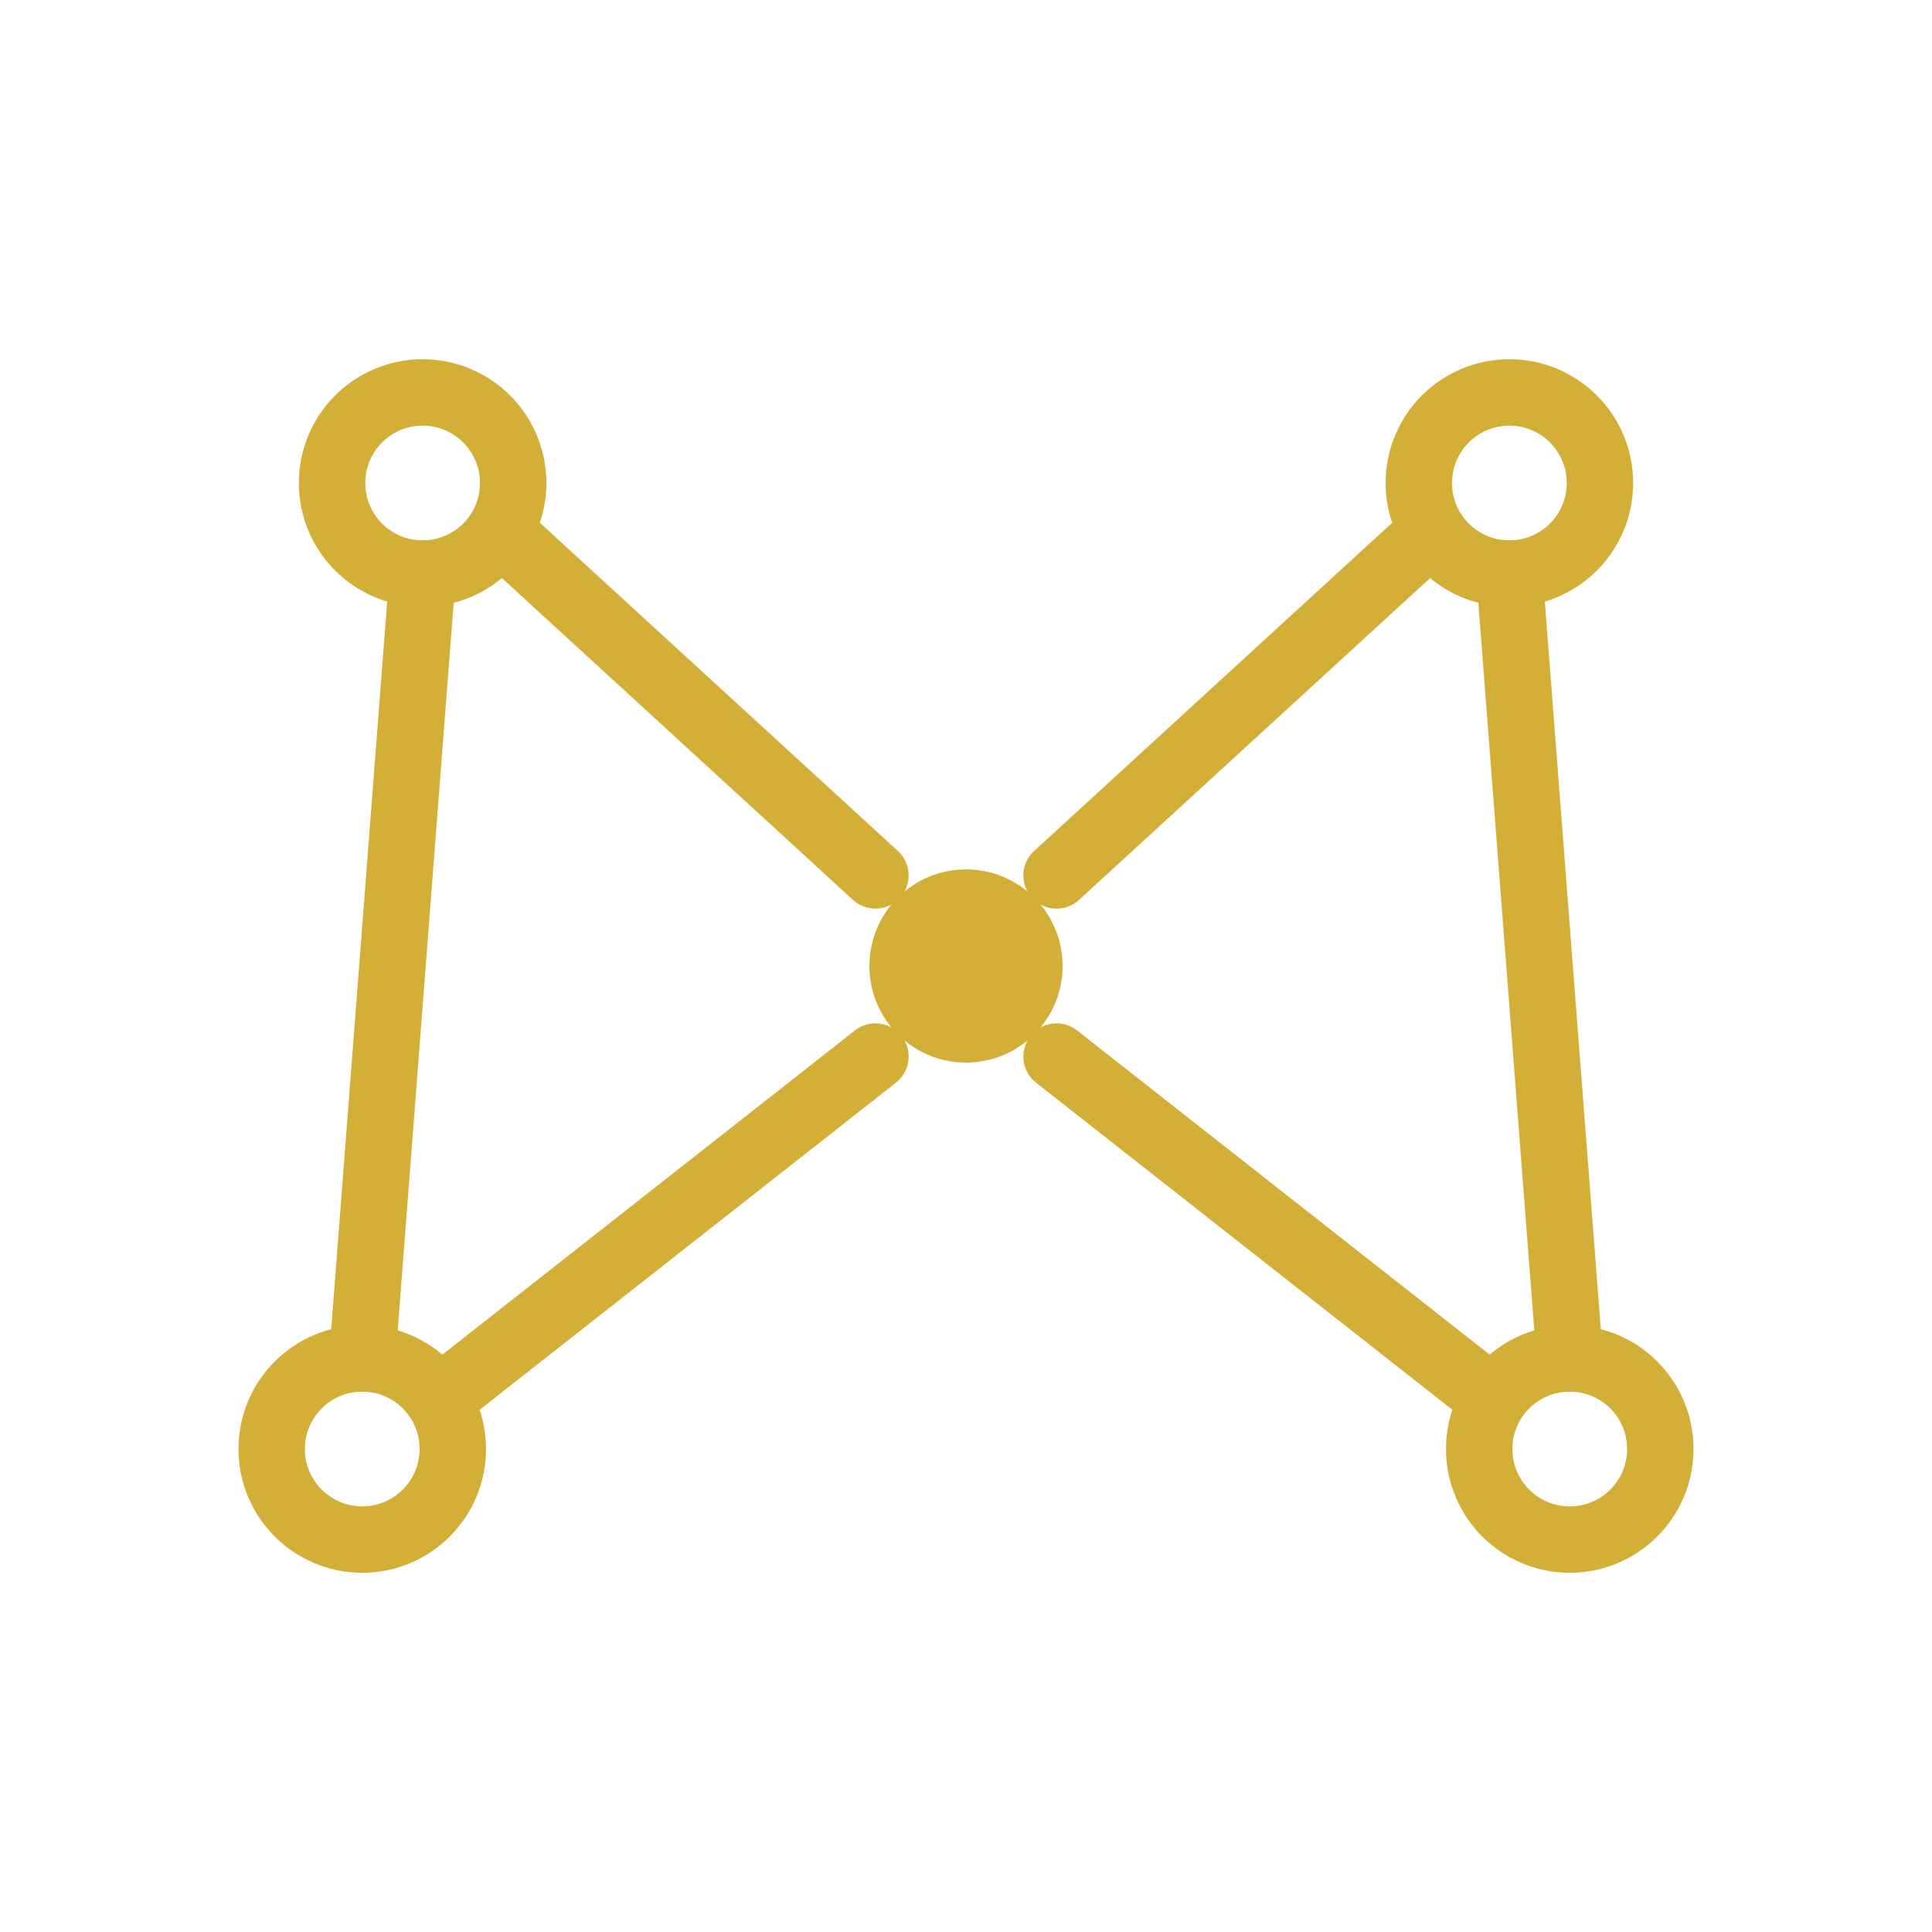
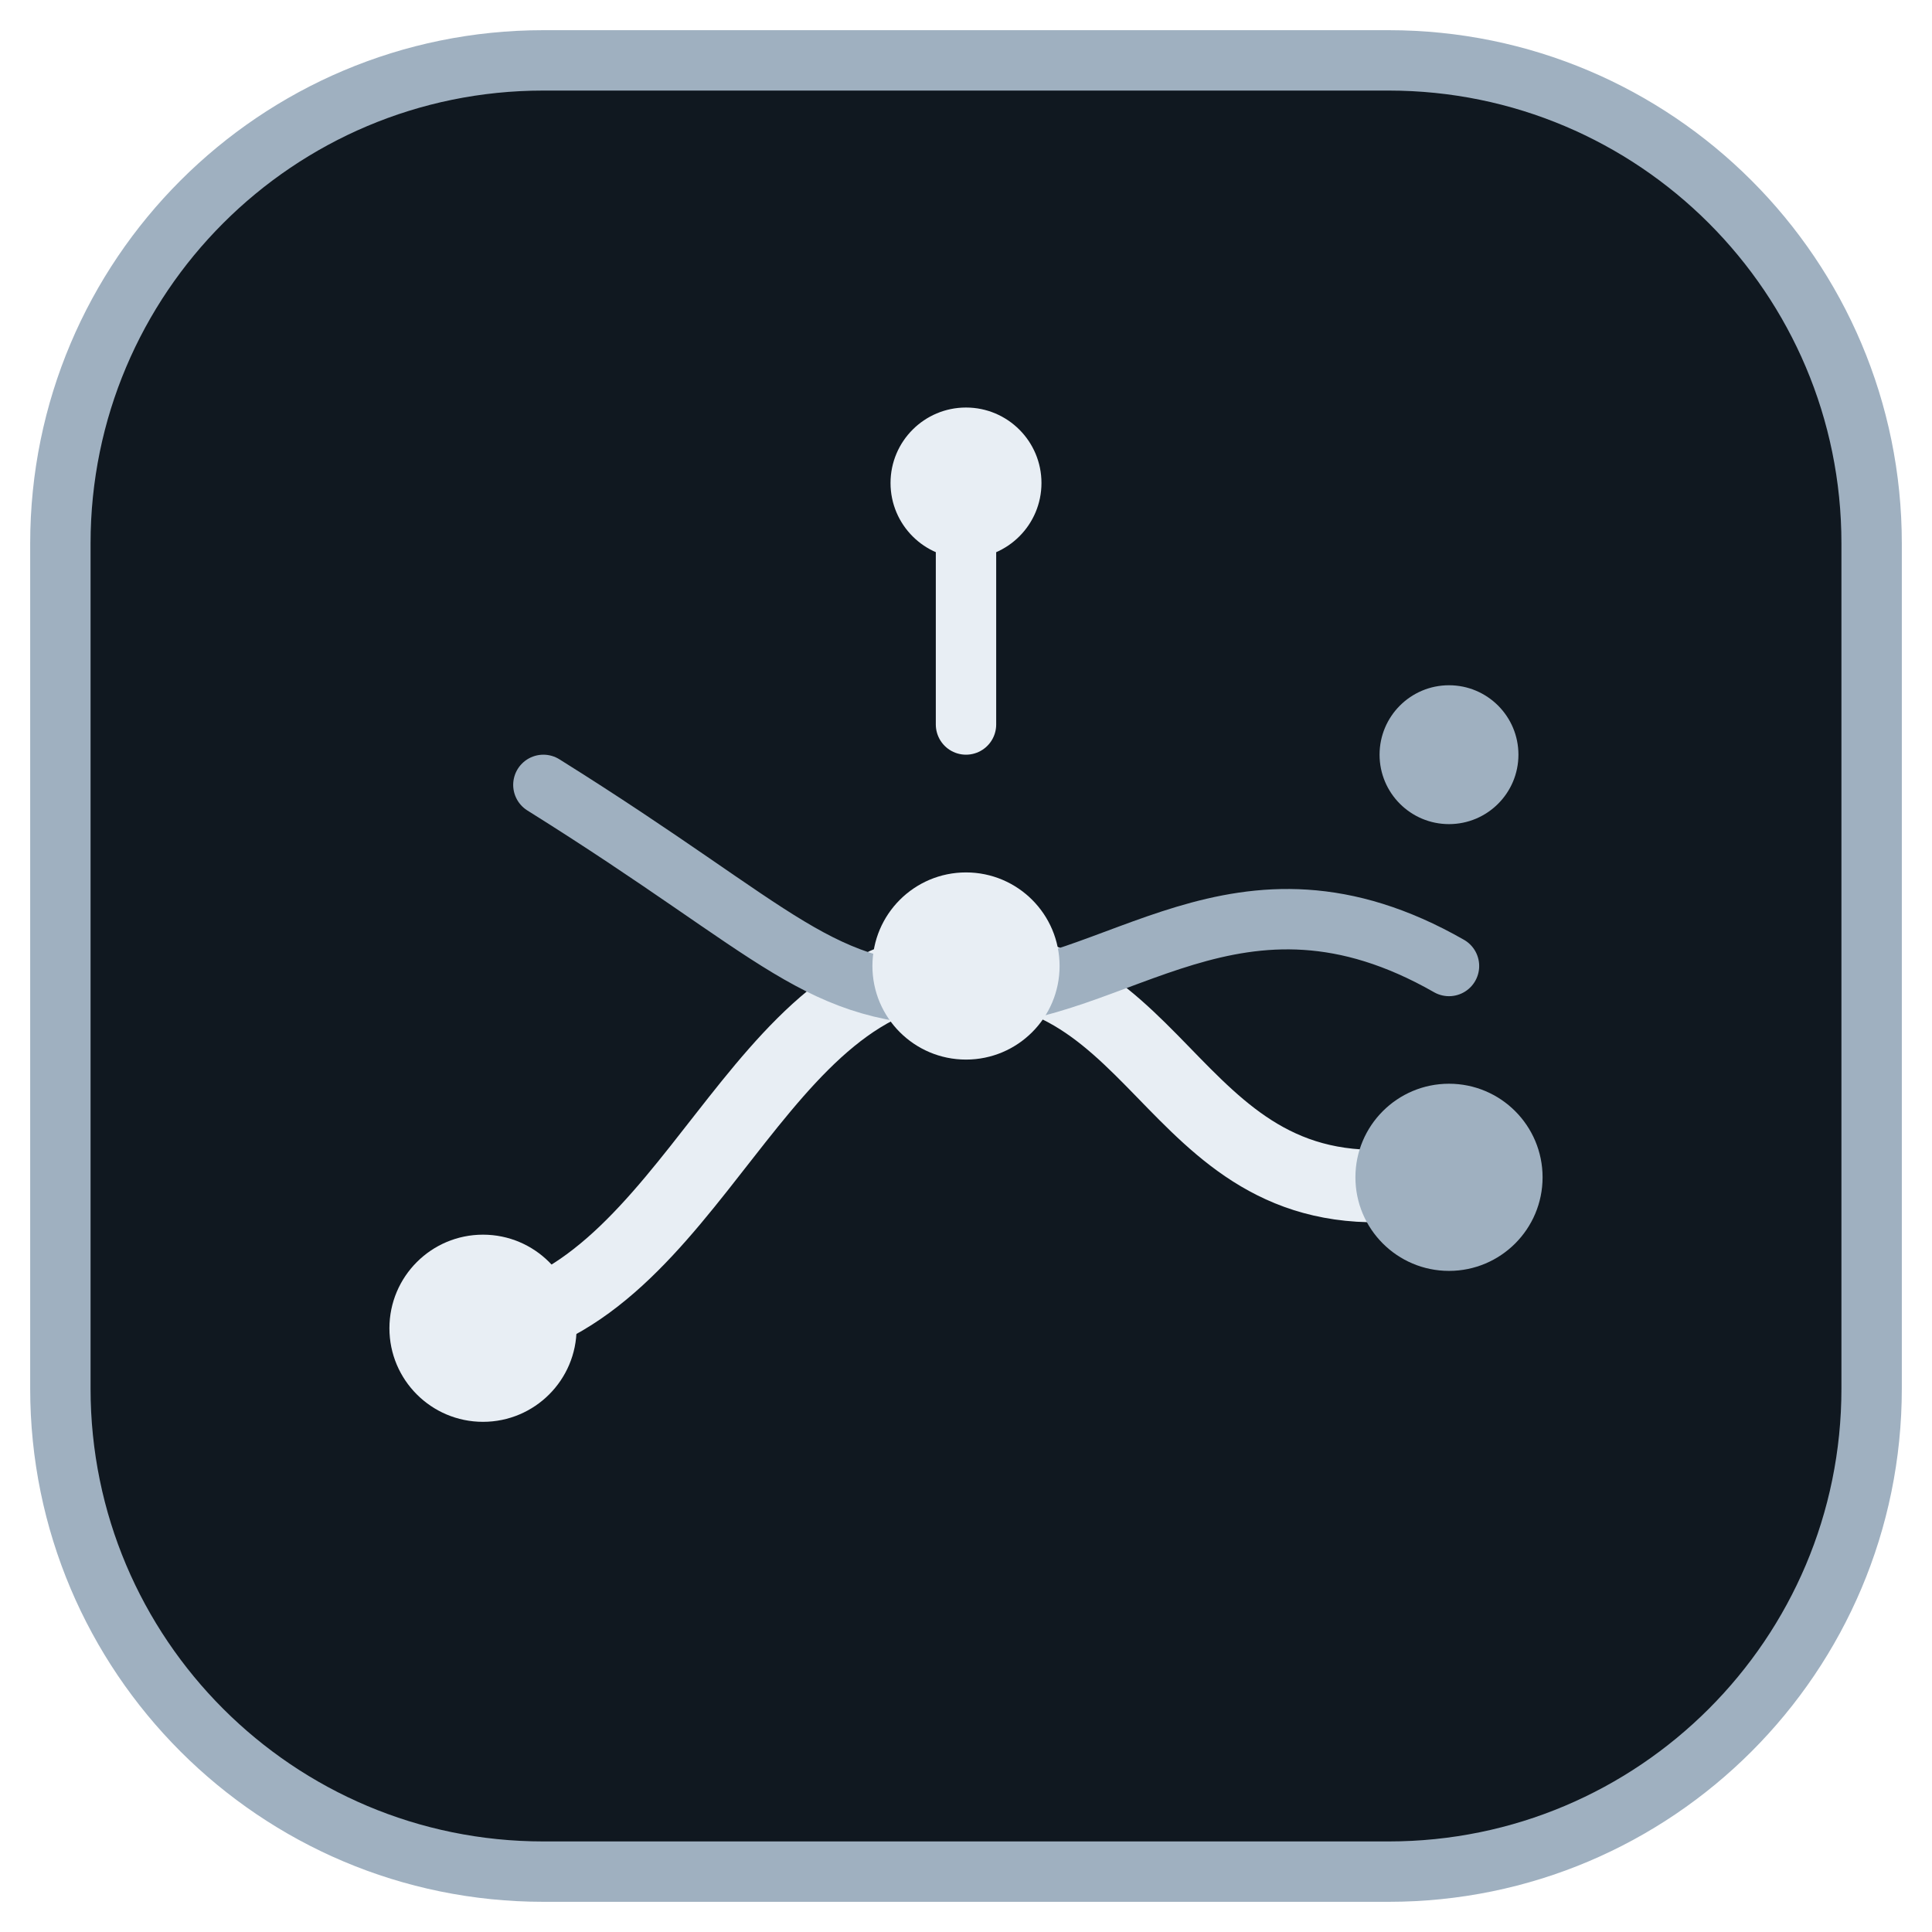
- <svg xmlns="http://www.w3.org/2000/svg" viewBox="0 0 64 64" width="64" height="64" fill="none" stroke="#d4af37" stroke-width="2.2" stroke-linecap="round" stroke-linejoin="round">
-   <circle cx="32" cy="32" r="3.2" fill="#d4af37" stroke="none" />
-   <circle cx="14" cy="16" r="3" />
-   <circle cx="50" cy="16" r="3" />
-   <circle cx="12" cy="48" r="3" />
-   <circle cx="52" cy="48" r="3" />
-   <path d="M17 18l12 11M47 18L35 29M15 46l14-11M49 46L35 35M14 19L12 45M50 19l2 26" />
+ <svg xmlns="http://www.w3.org/2000/svg" viewBox="0 0 64 64" width="64" height="64" fill="none">
+   <rect x="2" y="2" width="60" height="60" rx="16" fill="#101820" stroke="#9fb0c0" stroke-width="2" />
+   <path d="M16 44c7-1 9-12 16-12s7 9 16 7" stroke="#e8eef4" stroke-width="2.4" stroke-linecap="round" />
+   <path d="M18 26c8 5 9 7 14 7s9-5 16-1" stroke="#9fb0c0" stroke-width="2" stroke-linecap="round" />
+   <path d="M32 16v8" stroke="#e8eef4" stroke-width="2" stroke-linecap="round" />
+   <circle cx="16" cy="44" r="3.1" fill="#e8eef4" />
+   <circle cx="32" cy="32" r="3.1" fill="#e8eef4" />
+   <circle cx="48" cy="39" r="3.1" fill="#9fb0c0" />
+   <circle cx="32" cy="16" r="2.5" fill="#e8eef4" />
+   <circle cx="48" cy="25" r="2.3" fill="#9fb0c0" />
</svg>
